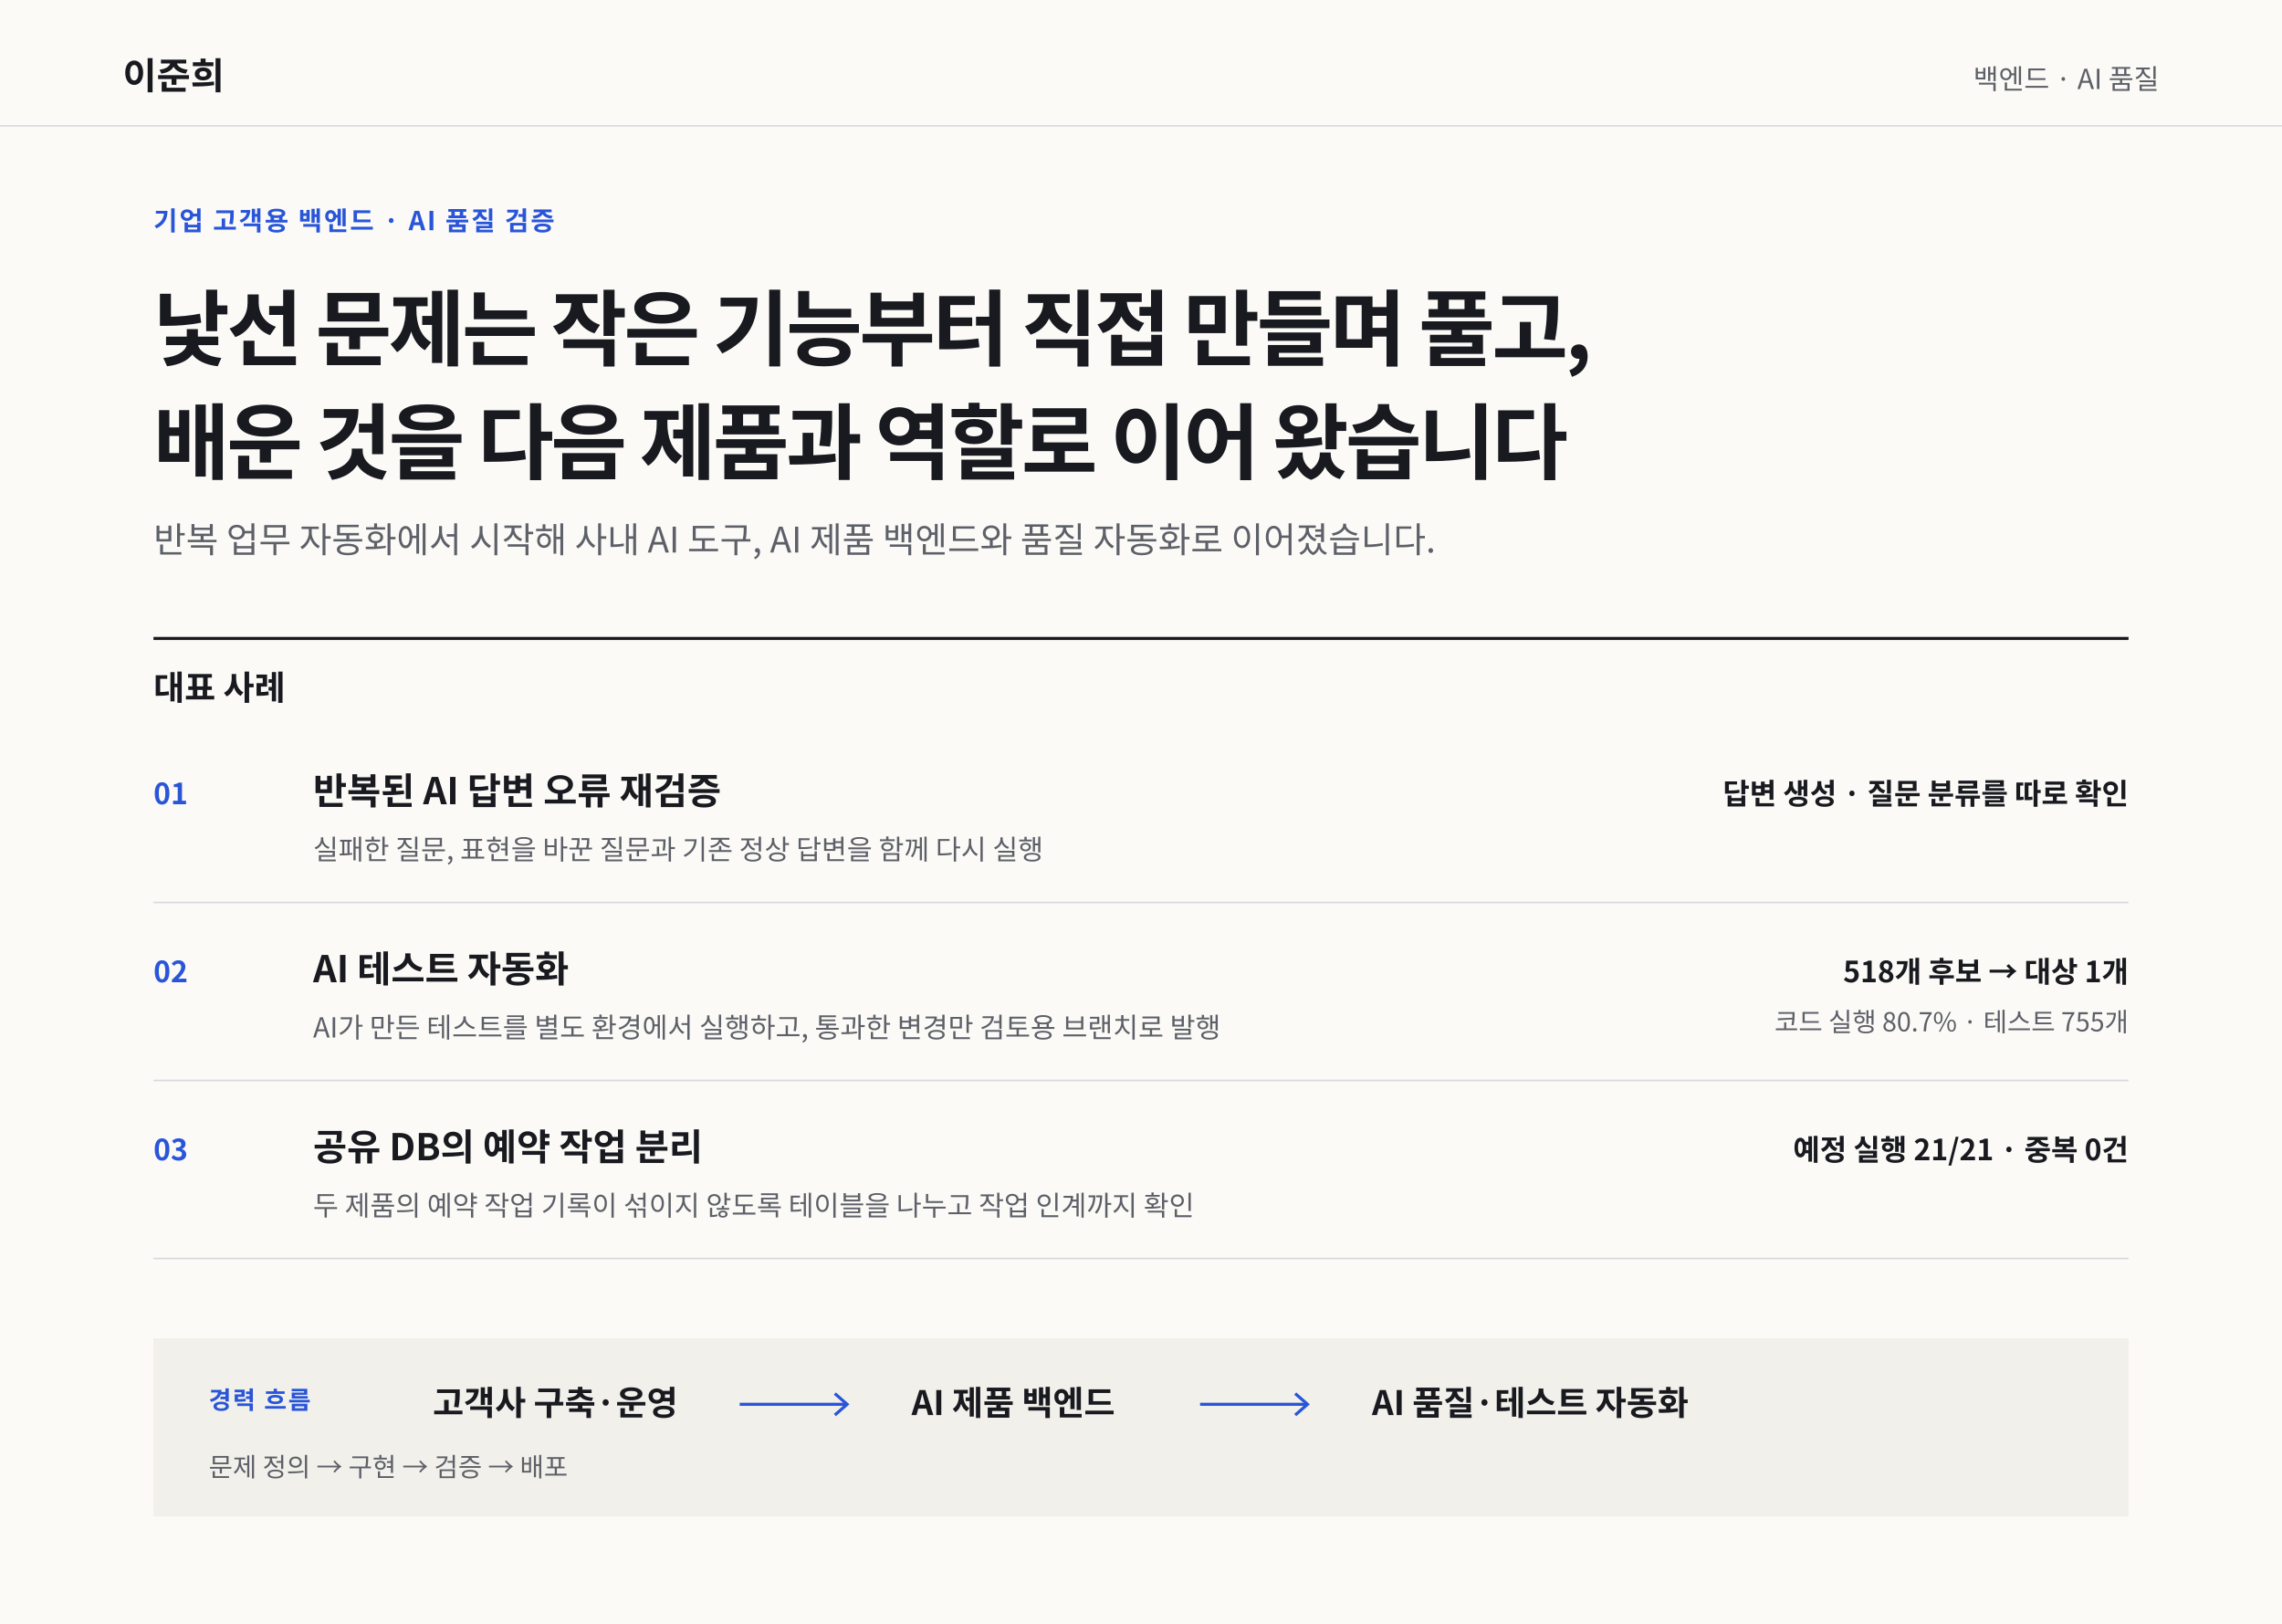
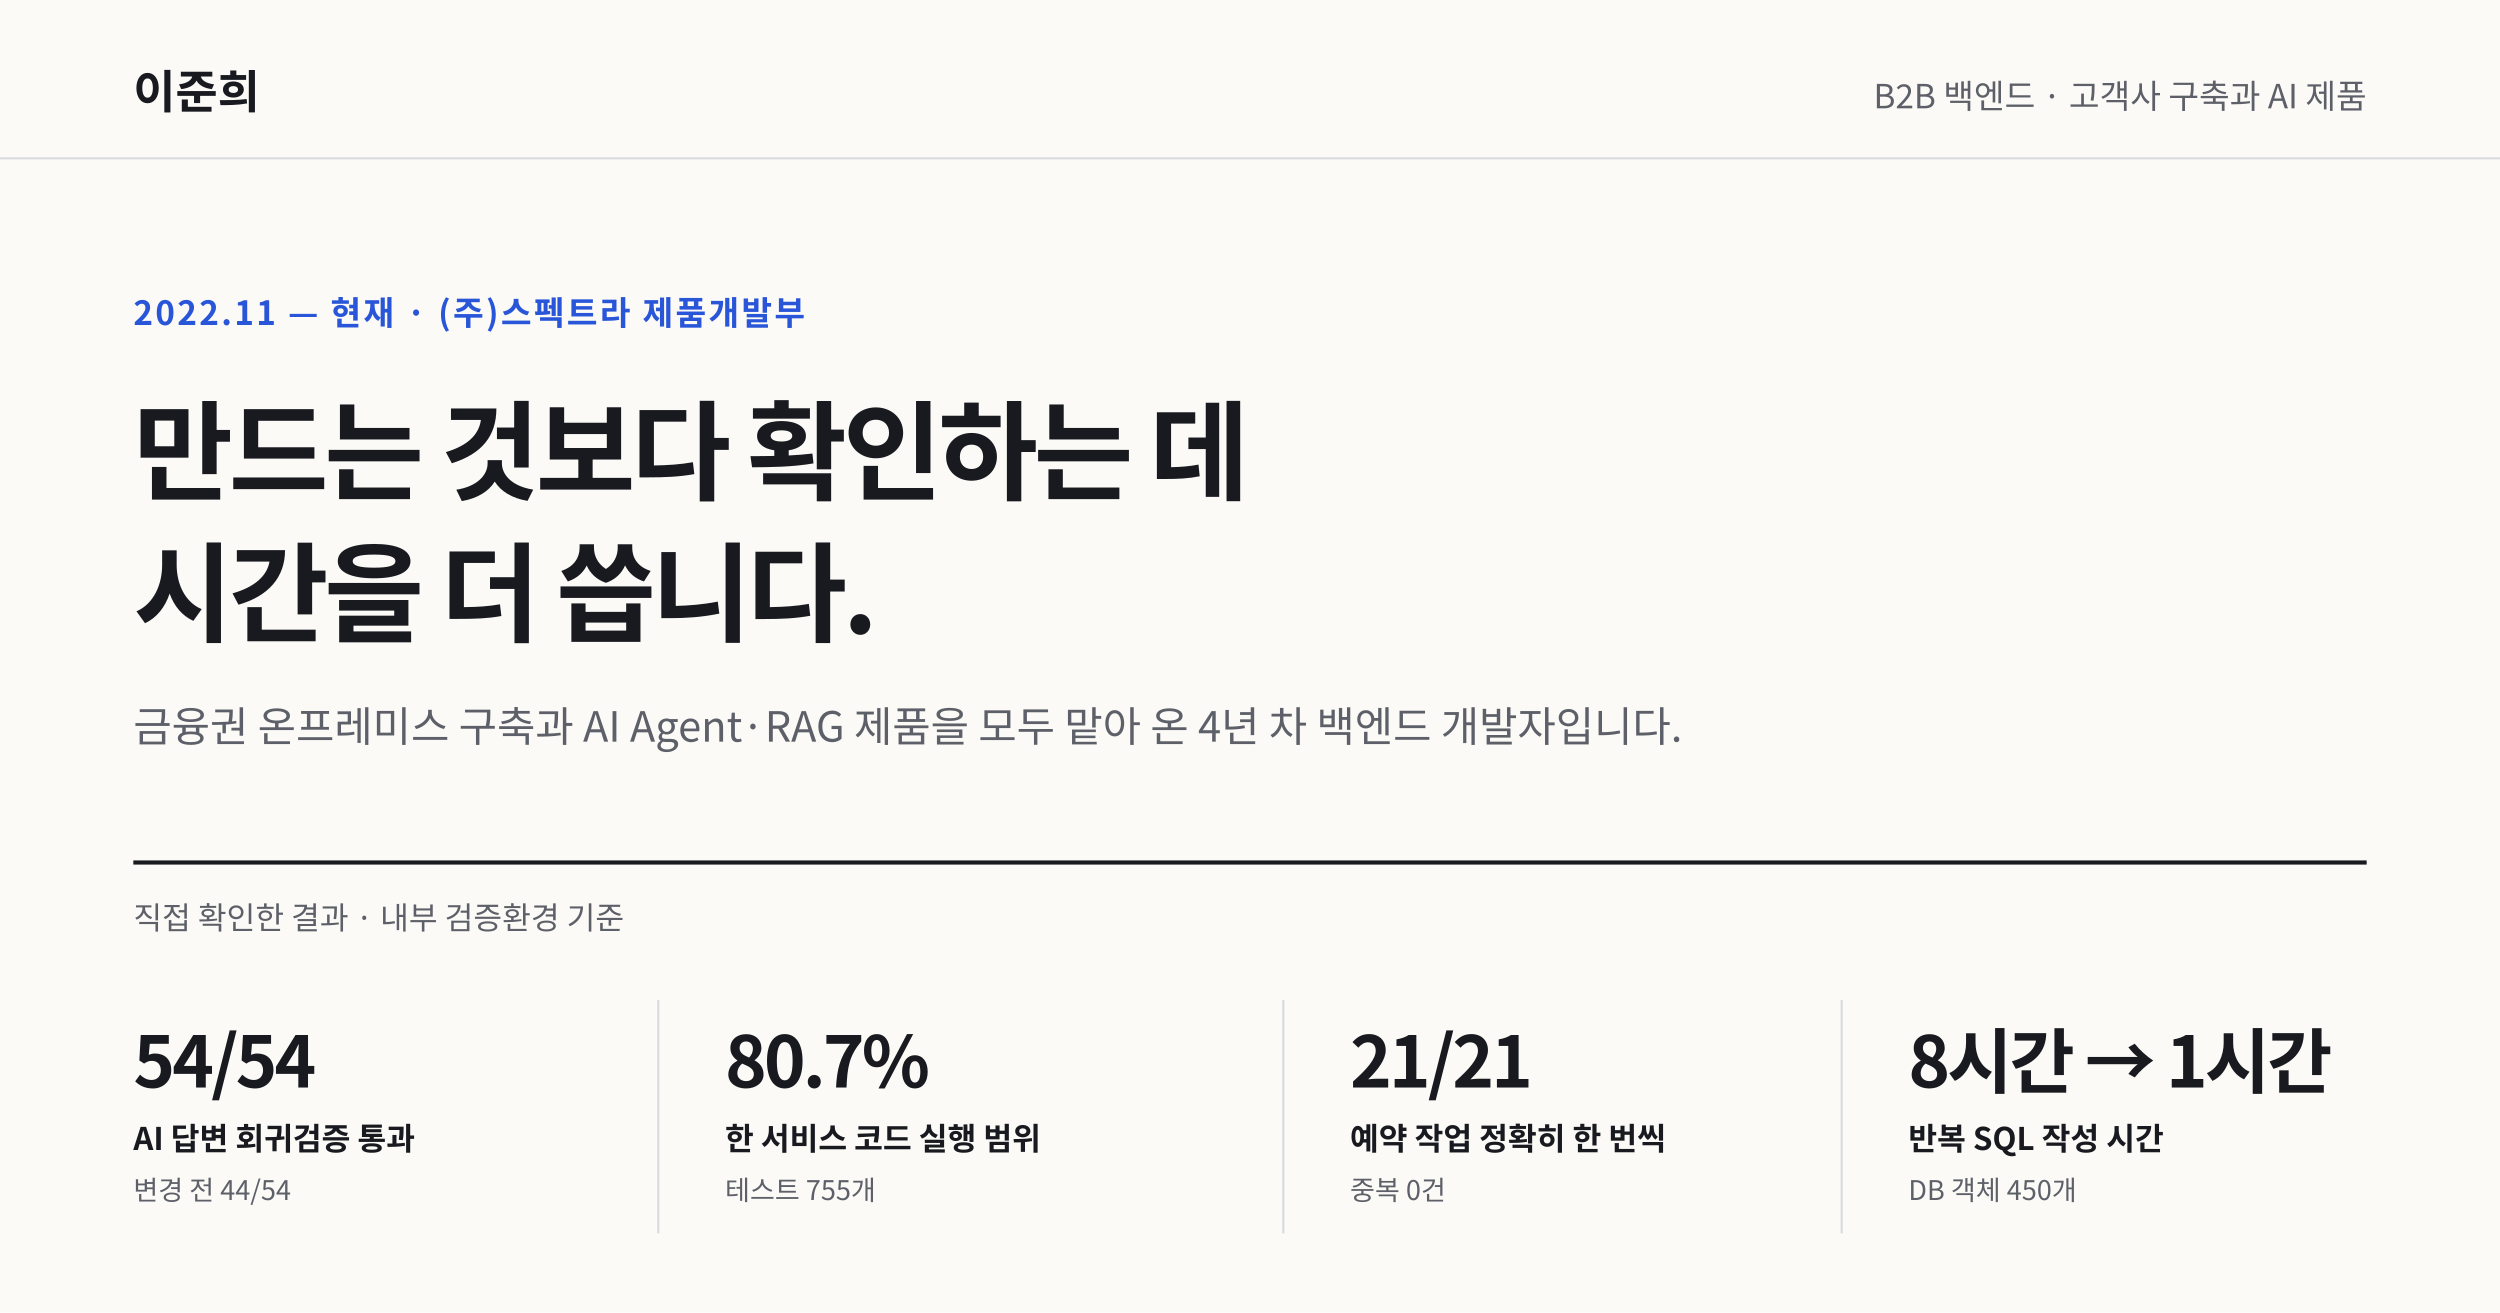
- <svg xmlns="http://www.w3.org/2000/svg" width="1487" height="1058" viewBox="0 0 1487 1058" role="img" aria-labelledby="title desc">
-   <rect width="1487" height="1058" fill="#fbfaf6" />
+ <svg xmlns="http://www.w3.org/2000/svg" width="1200" height="630" viewBox="0 0 1200 630" role="img" aria-labelledby="title desc">
+   <rect width="1200" height="630" fill="#fbfaf6" />
  <g font-family="Apple SD Gothic Neo, Noto Sans CJK KR, sans-serif">
-     <text x="80" y="58" fill="#181a20" font-size="24" font-weight="700">이준희</text>
-     <text x="1407" y="58" fill="#5d6068" font-size="18" text-anchor="end">백엔드 · AI 품질</text>
-     <line x1="0" y1="82" x2="1487" y2="82" stroke="#d8d9df" />
-     <text x="100" y="150" fill="#2955d9" font-size="17" font-weight="700" letter-spacing="1.2">기업 고객용 백엔드 · AI 품질 검증</text>
-     <text x="100" y="234" fill="#181a20" font-size="54" font-weight="800" letter-spacing="-2">낯선 문제는 작은 기능부터 직접 만들며 풀고,</text>
-     <text x="100" y="308" fill="#181a20" font-size="54" font-weight="800" letter-spacing="-2">배운 것을 다음 제품과 역할로 이어 왔습니다</text>
-     <text x="100" y="360" fill="#5d6068" font-size="23">반복 업무 자동화에서 시작해 사내 AI 도구, AI 제품 백엔드와 품질 자동화로 이어졌습니다.</text>
-     <line x1="100" y1="416" x2="1387" y2="416" stroke="#181a20" stroke-width="2" />
-     <text x="100" y="456" fill="#181a20" font-size="22" font-weight="700">대표 사례</text>
-     <g transform="translate(100 494)">
-       <text x="0" y="30" fill="#2955d9" font-size="19" font-weight="700">01</text>
-       <text x="104" y="30" fill="#181a20" font-size="24" font-weight="700">반복된 AI 답변 오류 재검증</text>
-       <text x="104" y="66" fill="#5d6068" font-size="18">실패한 질문, 표현을 바꾼 질문과 기존 정상 답변을 함께 다시 실행</text>
-       <text x="1287" y="30" fill="#181a20" font-size="19" font-weight="700" text-anchor="end">답변 생성 · 질문 분류를 따로 확인</text>
-       <line x1="0" y1="94" x2="1287" y2="94" stroke="#d8d9df" />
+     <text x="64" y="52" fill="#181a20" font-size="22" font-weight="700">이준희</text>
+     <text x="1136" y="52" fill="#5d6068" font-size="16" text-anchor="end">B2B 백엔드 · 고객사 구축과 AI 제품</text>
+     <line x1="0" y1="76" x2="1200" y2="76" stroke="#d8d9df" />
+     <text x="64" y="156" fill="#2955d9" font-size="16" font-weight="700" letter-spacing="1.1">2022.11 — 현재 · (주)스펙트라 제품개발부</text>
+     <text x="64" y="236" fill="#181a20" font-size="52" font-weight="800" letter-spacing="-2">만드는 것보다 확인하는 데</text>
+     <text x="64" y="304" fill="#181a20" font-size="52" font-weight="800" letter-spacing="-2">시간을 더 씁니다.</text>
+     <text x="64" y="356" fill="#5d6068" font-size="20">금융권 온프레미스 구축과 AI Agent·RAG 제품을 모두 맡아 온 4년 차 백엔드 개발자입니다.</text>
+     <line x1="64" y1="414" x2="1136" y2="414" stroke="#181a20" stroke-width="2" />
+     <text x="64" y="446" fill="#5d6068" font-size="15">직접 확인한 결과 · 내부 검증환경 기준</text>
+     <g transform="translate(64 486)">
+       <text x="0" y="36" fill="#181a20" font-size="34" font-weight="800" letter-spacing="-1.4">54/54</text>
+       <text x="0" y="66" fill="#181a20" font-size="15" font-weight="700">AI 답변 회귀검증 통과</text>
+       <text x="0" y="90" fill="#5d6068" font-size="13">변경 전 44/54</text>
    </g>
-     <g transform="translate(100 610)">
-       <text x="0" y="30" fill="#2955d9" font-size="19" font-weight="700">02</text>
-       <text x="104" y="30" fill="#181a20" font-size="24" font-weight="700">AI 테스트 자동화</text>
-       <text x="104" y="66" fill="#5d6068" font-size="18">AI가 만든 테스트를 별도 환경에서 실행하고, 통과한 변경만 검토용 브랜치로 발행</text>
-       <text x="1287" y="30" fill="#181a20" font-size="19" font-weight="700" text-anchor="end">518개 후보 → 대상 1개</text>
-       <text x="1287" y="62" fill="#5d6068" font-size="17" text-anchor="end">코드 실행 80.7% · 테스트 755개</text>
-       <line x1="0" y1="94" x2="1287" y2="94" stroke="#d8d9df" />
+     <line x1="316" y1="480" x2="316" y2="592" stroke="#d8d9df" />
+     <g transform="translate(348 486)">
+       <text x="0" y="36" fill="#181a20" font-size="34" font-weight="800" letter-spacing="-1.4">80.7%</text>
+       <text x="0" y="66" fill="#181a20" font-size="15" font-weight="700">한 서비스 코드 실행 범위</text>
+       <text x="0" y="90" fill="#5d6068" font-size="13">테스트 755개</text>
    </g>
-     <g transform="translate(100 726)">
-       <text x="0" y="30" fill="#2955d9" font-size="19" font-weight="700">03</text>
-       <text x="104" y="30" fill="#181a20" font-size="24" font-weight="700">공유 DB의 예약 작업 분리</text>
-       <text x="104" y="66" fill="#5d6068" font-size="18">두 제품의 예약 작업 기록이 섞이지 않도록 테이블을 나누고 작업 인계까지 확인</text>
-       <text x="1287" y="30" fill="#181a20" font-size="19" font-weight="700" text-anchor="end">예정 실행 21/21 · 중복 0건</text>
-       <line x1="0" y1="94" x2="1287" y2="94" stroke="#d8d9df" />
+     <line x1="616" y1="480" x2="616" y2="592" stroke="#d8d9df" />
+     <g transform="translate(648 486)">
+       <text x="0" y="36" fill="#181a20" font-size="34" font-weight="800" letter-spacing="-1.4">21/21</text>
+       <text x="0" y="66" fill="#181a20" font-size="15" font-weight="700">예약 작업 정확히 한 번씩</text>
+       <text x="0" y="90" fill="#5d6068" font-size="13">중복 0건</text>
    </g>
-     <rect x="100" y="872" width="1287" height="116" fill="#f2f0ea" />
-     <text x="136" y="918" fill="#2955d9" font-size="16" font-weight="700" letter-spacing="1">경력 흐름</text>
-     <text x="282" y="922" fill="#181a20" font-size="22" font-weight="700">고객사 구축·운영</text>
-     <path d="M482 915h70" stroke="#2955d9" stroke-width="2" />
-     <path d="m544 908 8 7-8 7" fill="none" stroke="#2955d9" stroke-width="2" />
-     <text x="594" y="922" fill="#181a20" font-size="22" font-weight="700">AI 제품 백엔드</text>
-     <path d="M782 915h70" stroke="#2955d9" stroke-width="2" />
-     <path d="m844 908 8 7-8 7" fill="none" stroke="#2955d9" stroke-width="2" />
-     <text x="894" y="922" fill="#181a20" font-size="22" font-weight="700">AI 품질·테스트 자동화</text>
-     <text x="136" y="962" fill="#5d6068" font-size="17">문제 정의 → 구현 → 검증 → 배포</text>
+     <line x1="884" y1="480" x2="884" y2="592" stroke="#d8d9df" />
+     <g transform="translate(916 486)">
+       <text x="0" y="36" fill="#181a20" font-size="34" font-weight="800" letter-spacing="-1.4">8시간 → 1시간</text>
+       <text x="0" y="66" fill="#181a20" font-size="15" font-weight="700">반복 SQL 작성 시간</text>
+       <text x="0" y="90" fill="#5d6068" font-size="13">DB 객체 450개</text>
+     </g>
  </g>
</svg>
